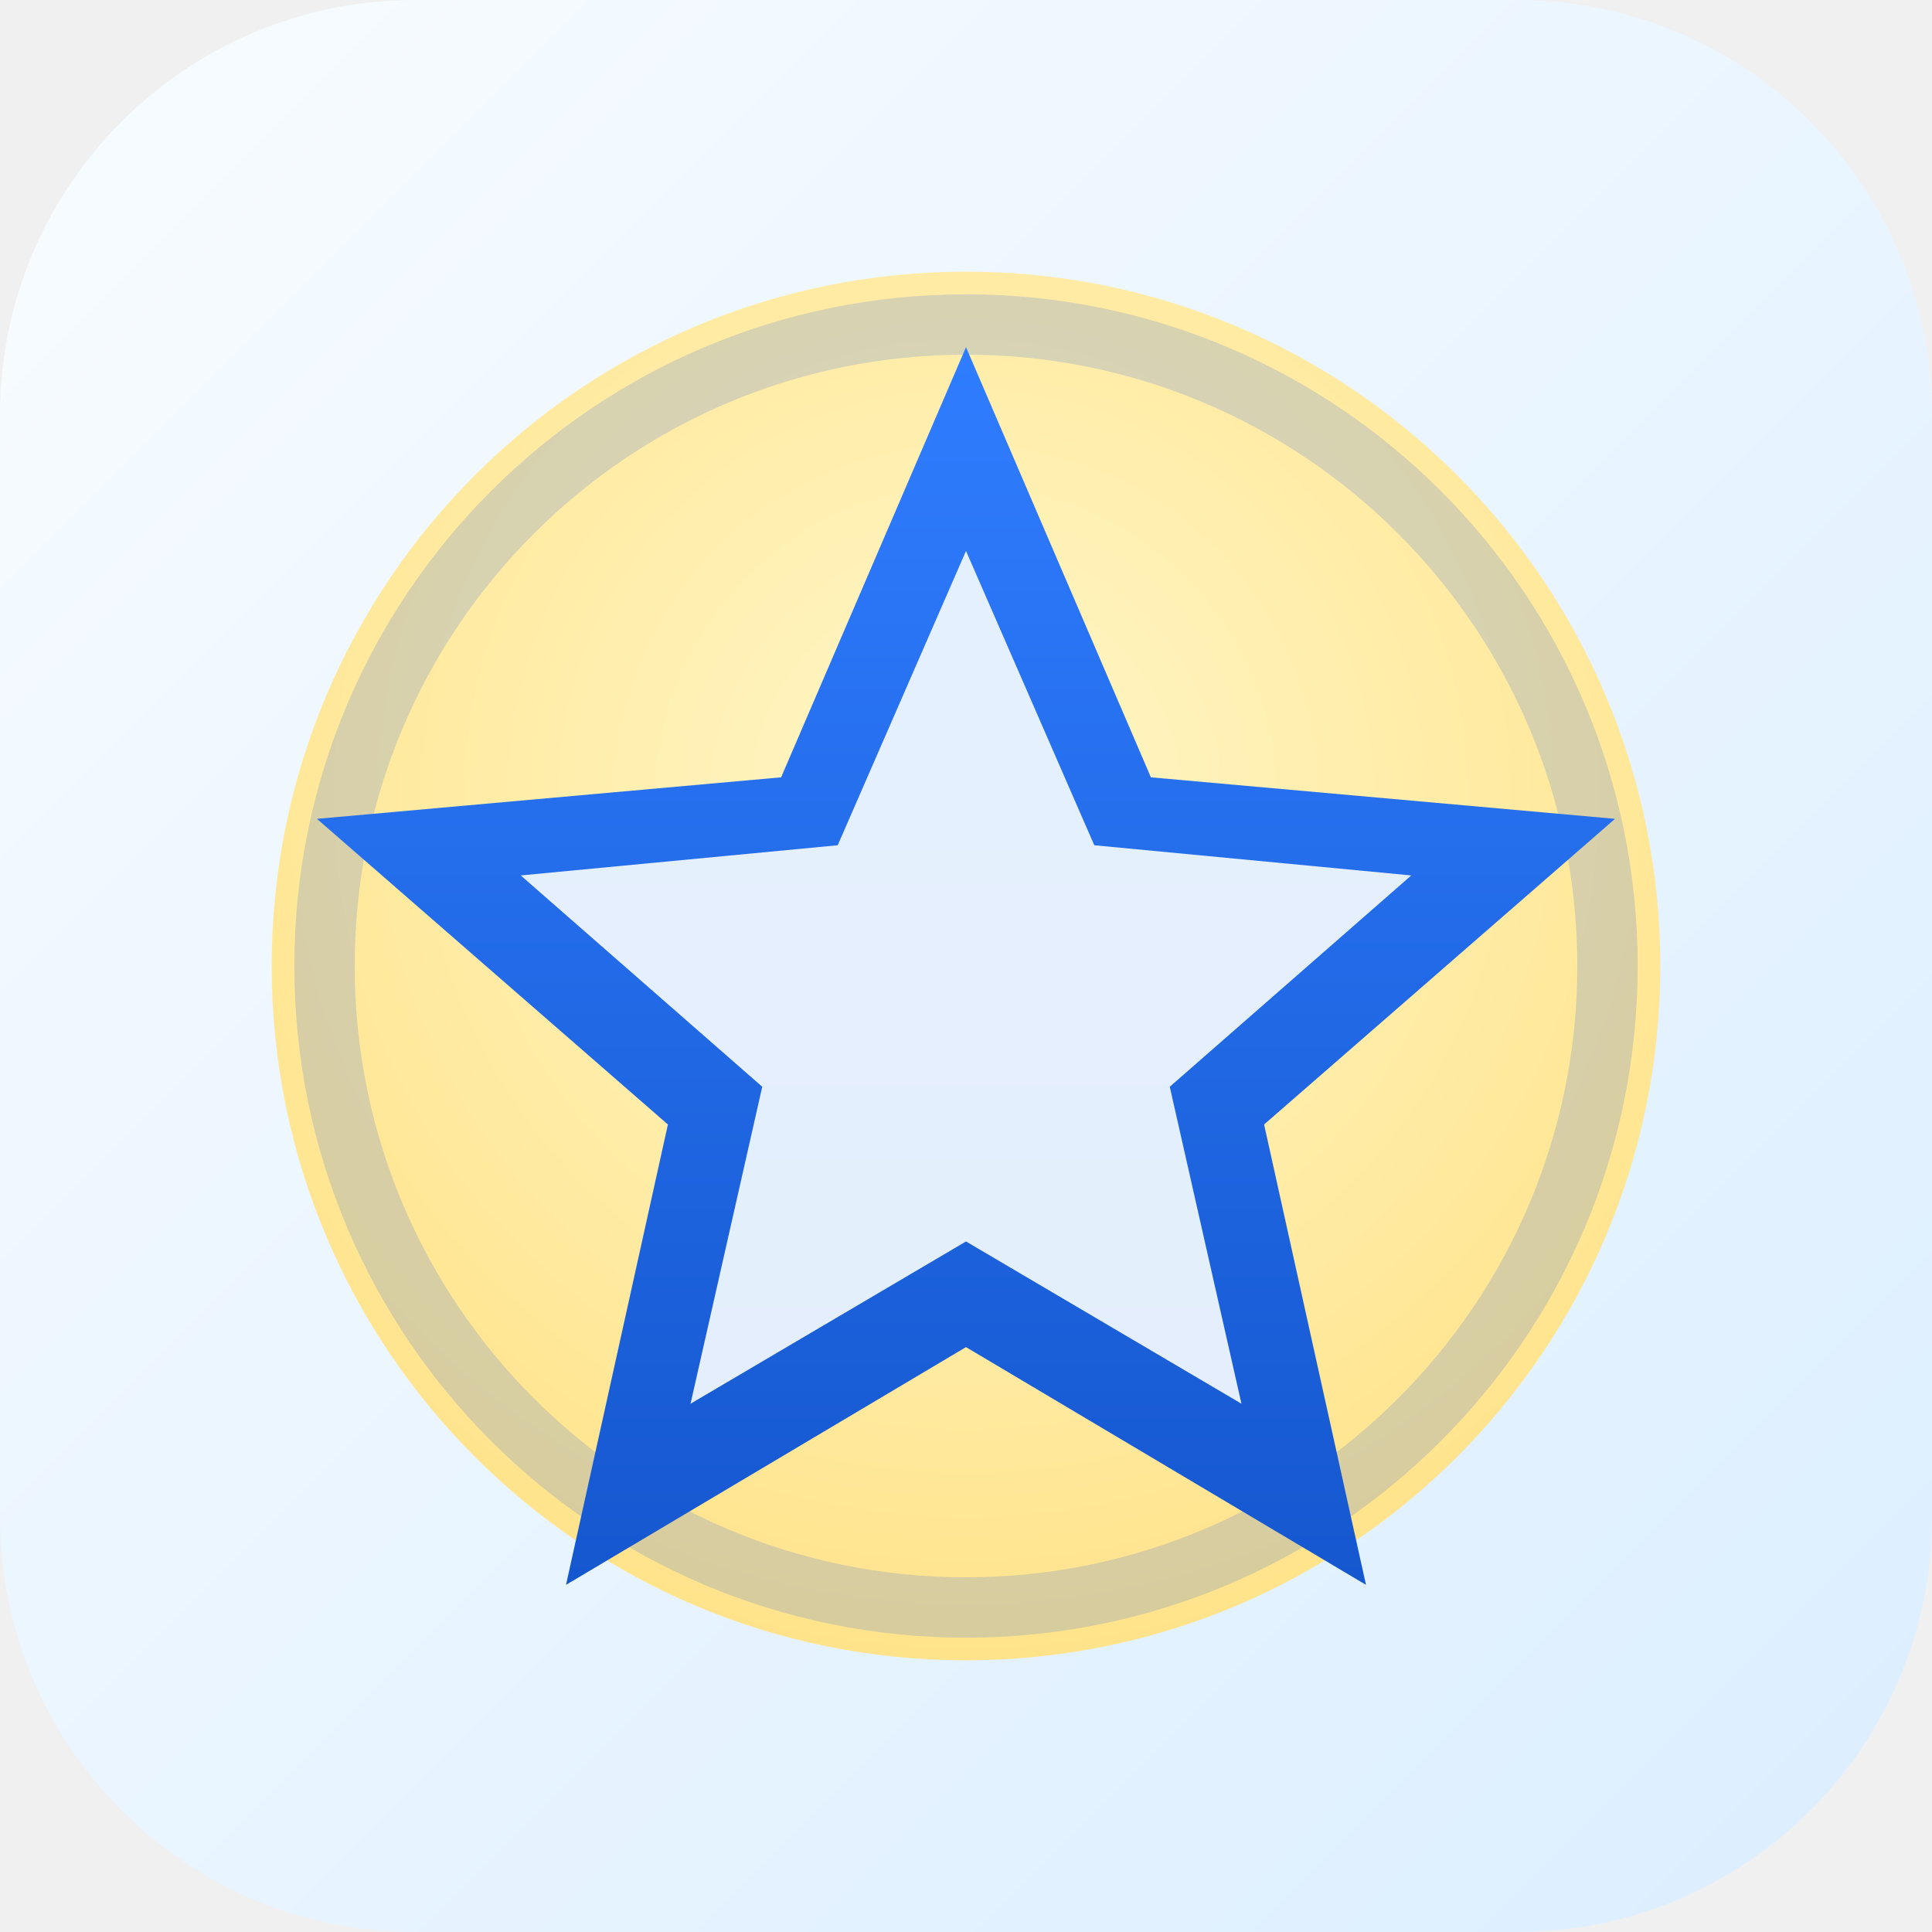
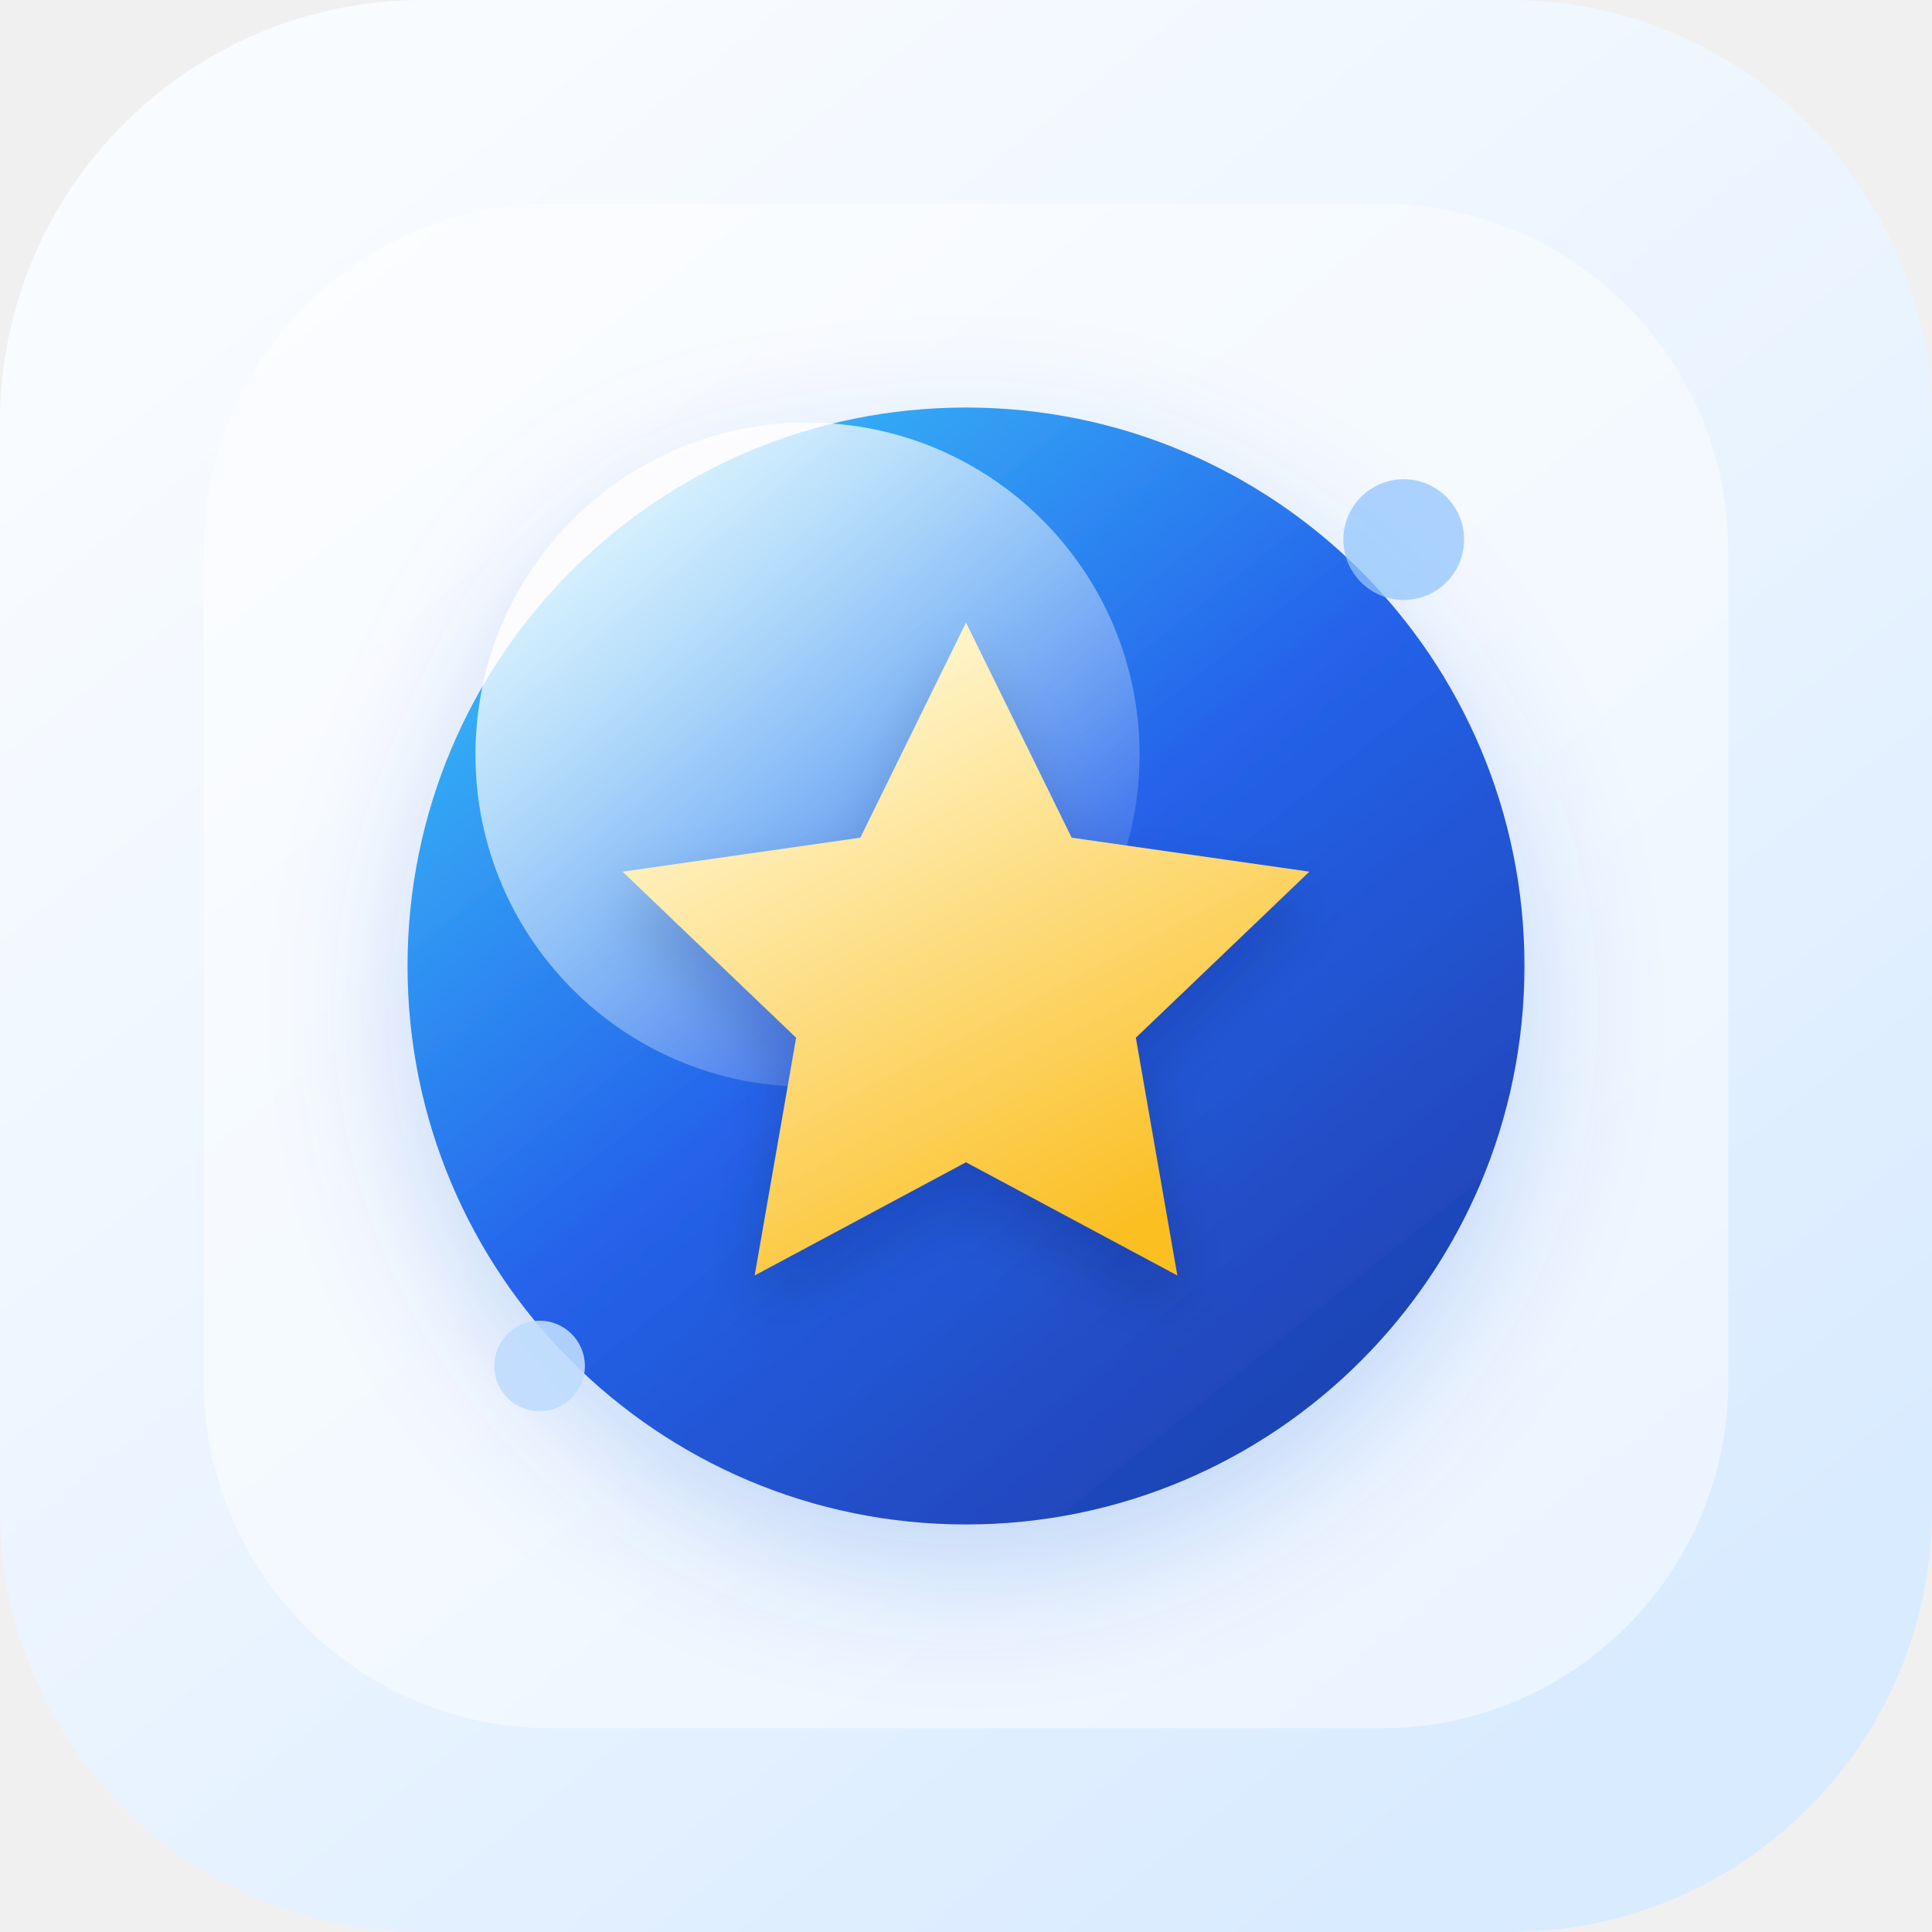
- <svg xmlns="http://www.w3.org/2000/svg" viewBox="0 0 512 512">
+ <svg xmlns="http://www.w3.org/2000/svg" viewBox="0 0 512 512" role="img" aria-label="KindPoints app icon">
  <defs>
-     <linearGradient id="bg" x1="0" y1="0" x2="1" y2="1">
-       <stop offset="0" stop-color="#f8fcff" />
-       <stop offset="1" stop-color="#dbeeff" />
+     <linearGradient id="bg" x1="96" y1="52" x2="416" y2="460" gradientUnits="userSpaceOnUse">
+       <stop offset="0" stop-color="#f8fbff" />
+       <stop offset="0.52" stop-color="#eaf4ff" />
+       <stop offset="1" stop-color="#d9ebff" />
    </linearGradient>
-     <radialGradient id="halo" cx="50%" cy="38%" r="62%">
-       <stop offset="0" stop-color="#fff7c9" />
-       <stop offset="1" stop-color="#ffe38a" />
-     </radialGradient>
-     <linearGradient id="star" x1="0" y1="0" x2="0" y2="1">
-       <stop offset="0" stop-color="#2f7dff" />
-       <stop offset="1" stop-color="#1557cf" />
+     <linearGradient id="orb" x1="152" y1="126" x2="360" y2="386" gradientUnits="userSpaceOnUse">
+       <stop offset="0" stop-color="#38bdf8" />
+       <stop offset="0.48" stop-color="#2563eb" />
+       <stop offset="1" stop-color="#1e40af" />
    </linearGradient>
+     <linearGradient id="shine" x1="178" y1="132" x2="292" y2="270" gradientUnits="userSpaceOnUse">
+       <stop offset="0" stop-color="#ffffff" stop-opacity="0.78" />
+       <stop offset="1" stop-color="#ffffff" stop-opacity="0" />
+     </linearGradient>
+     <linearGradient id="star" x1="216" y1="174" x2="296" y2="326" gradientUnits="userSpaceOnUse">
+       <stop offset="0" stop-color="#fff8d6" />
+       <stop offset="1" stop-color="#fbbf24" />
+     </linearGradient>
+     <filter id="cardShadow" x="-20%" y="-20%" width="140%" height="140%">
+       <feDropShadow dx="0" dy="12" stdDeviation="18" flood-color="#1d4ed8" flood-opacity="0.2" />
+     </filter>
+     <filter id="markShadow" x="-28%" y="-28%" width="156%" height="156%">
+       <feDropShadow dx="0" dy="8" stdDeviation="8" flood-color="#0f172a" flood-opacity="0.18" />
+     </filter>
  </defs>
-   <rect width="512" height="512" rx="110" fill="url(#bg)" />
-   <circle cx="256" cy="256" r="184" fill="url(#halo)" />
-   <circle cx="256" cy="256" r="170" fill="none" stroke="#2563eb" stroke-opacity="0.18" stroke-width="16" />
-   <path d="M256 92l49 114 123 11-93 81 27 122-106-63-106 63 27-122-93-81 123-11 49-114z" fill="url(#star)" />
-   <path d="M256 146l34 78 84 8-64 56 19 84-73-43-73 43 19-84-64-56 84-8 34-78z" fill="#f5fbff" fill-opacity="0.92" />
+   <rect width="512" height="512" rx="112" fill="url(#bg)" />
+   <rect x="54" y="54" width="404" height="404" rx="92" fill="#ffffff" opacity="0.46" />
+   <g filter="url(#cardShadow)">
+     <circle cx="256" cy="256" r="148" fill="url(#orb)" />
+     <circle cx="214" cy="200" r="88" fill="url(#shine)" />
+   </g>
+   <g filter="url(#markShadow)">
+     <path d="M256 165l28 57 63 9-46 44 11 63-56-30-56 30 11-63-46-44 63-9 28-57z" fill="url(#star)" />
+   </g>
+   <circle cx="372" cy="143" r="16" fill="#93c5fd" opacity="0.75" />
+   <circle cx="143" cy="362" r="12" fill="#bfdbfe" opacity="0.9" />
</svg>
